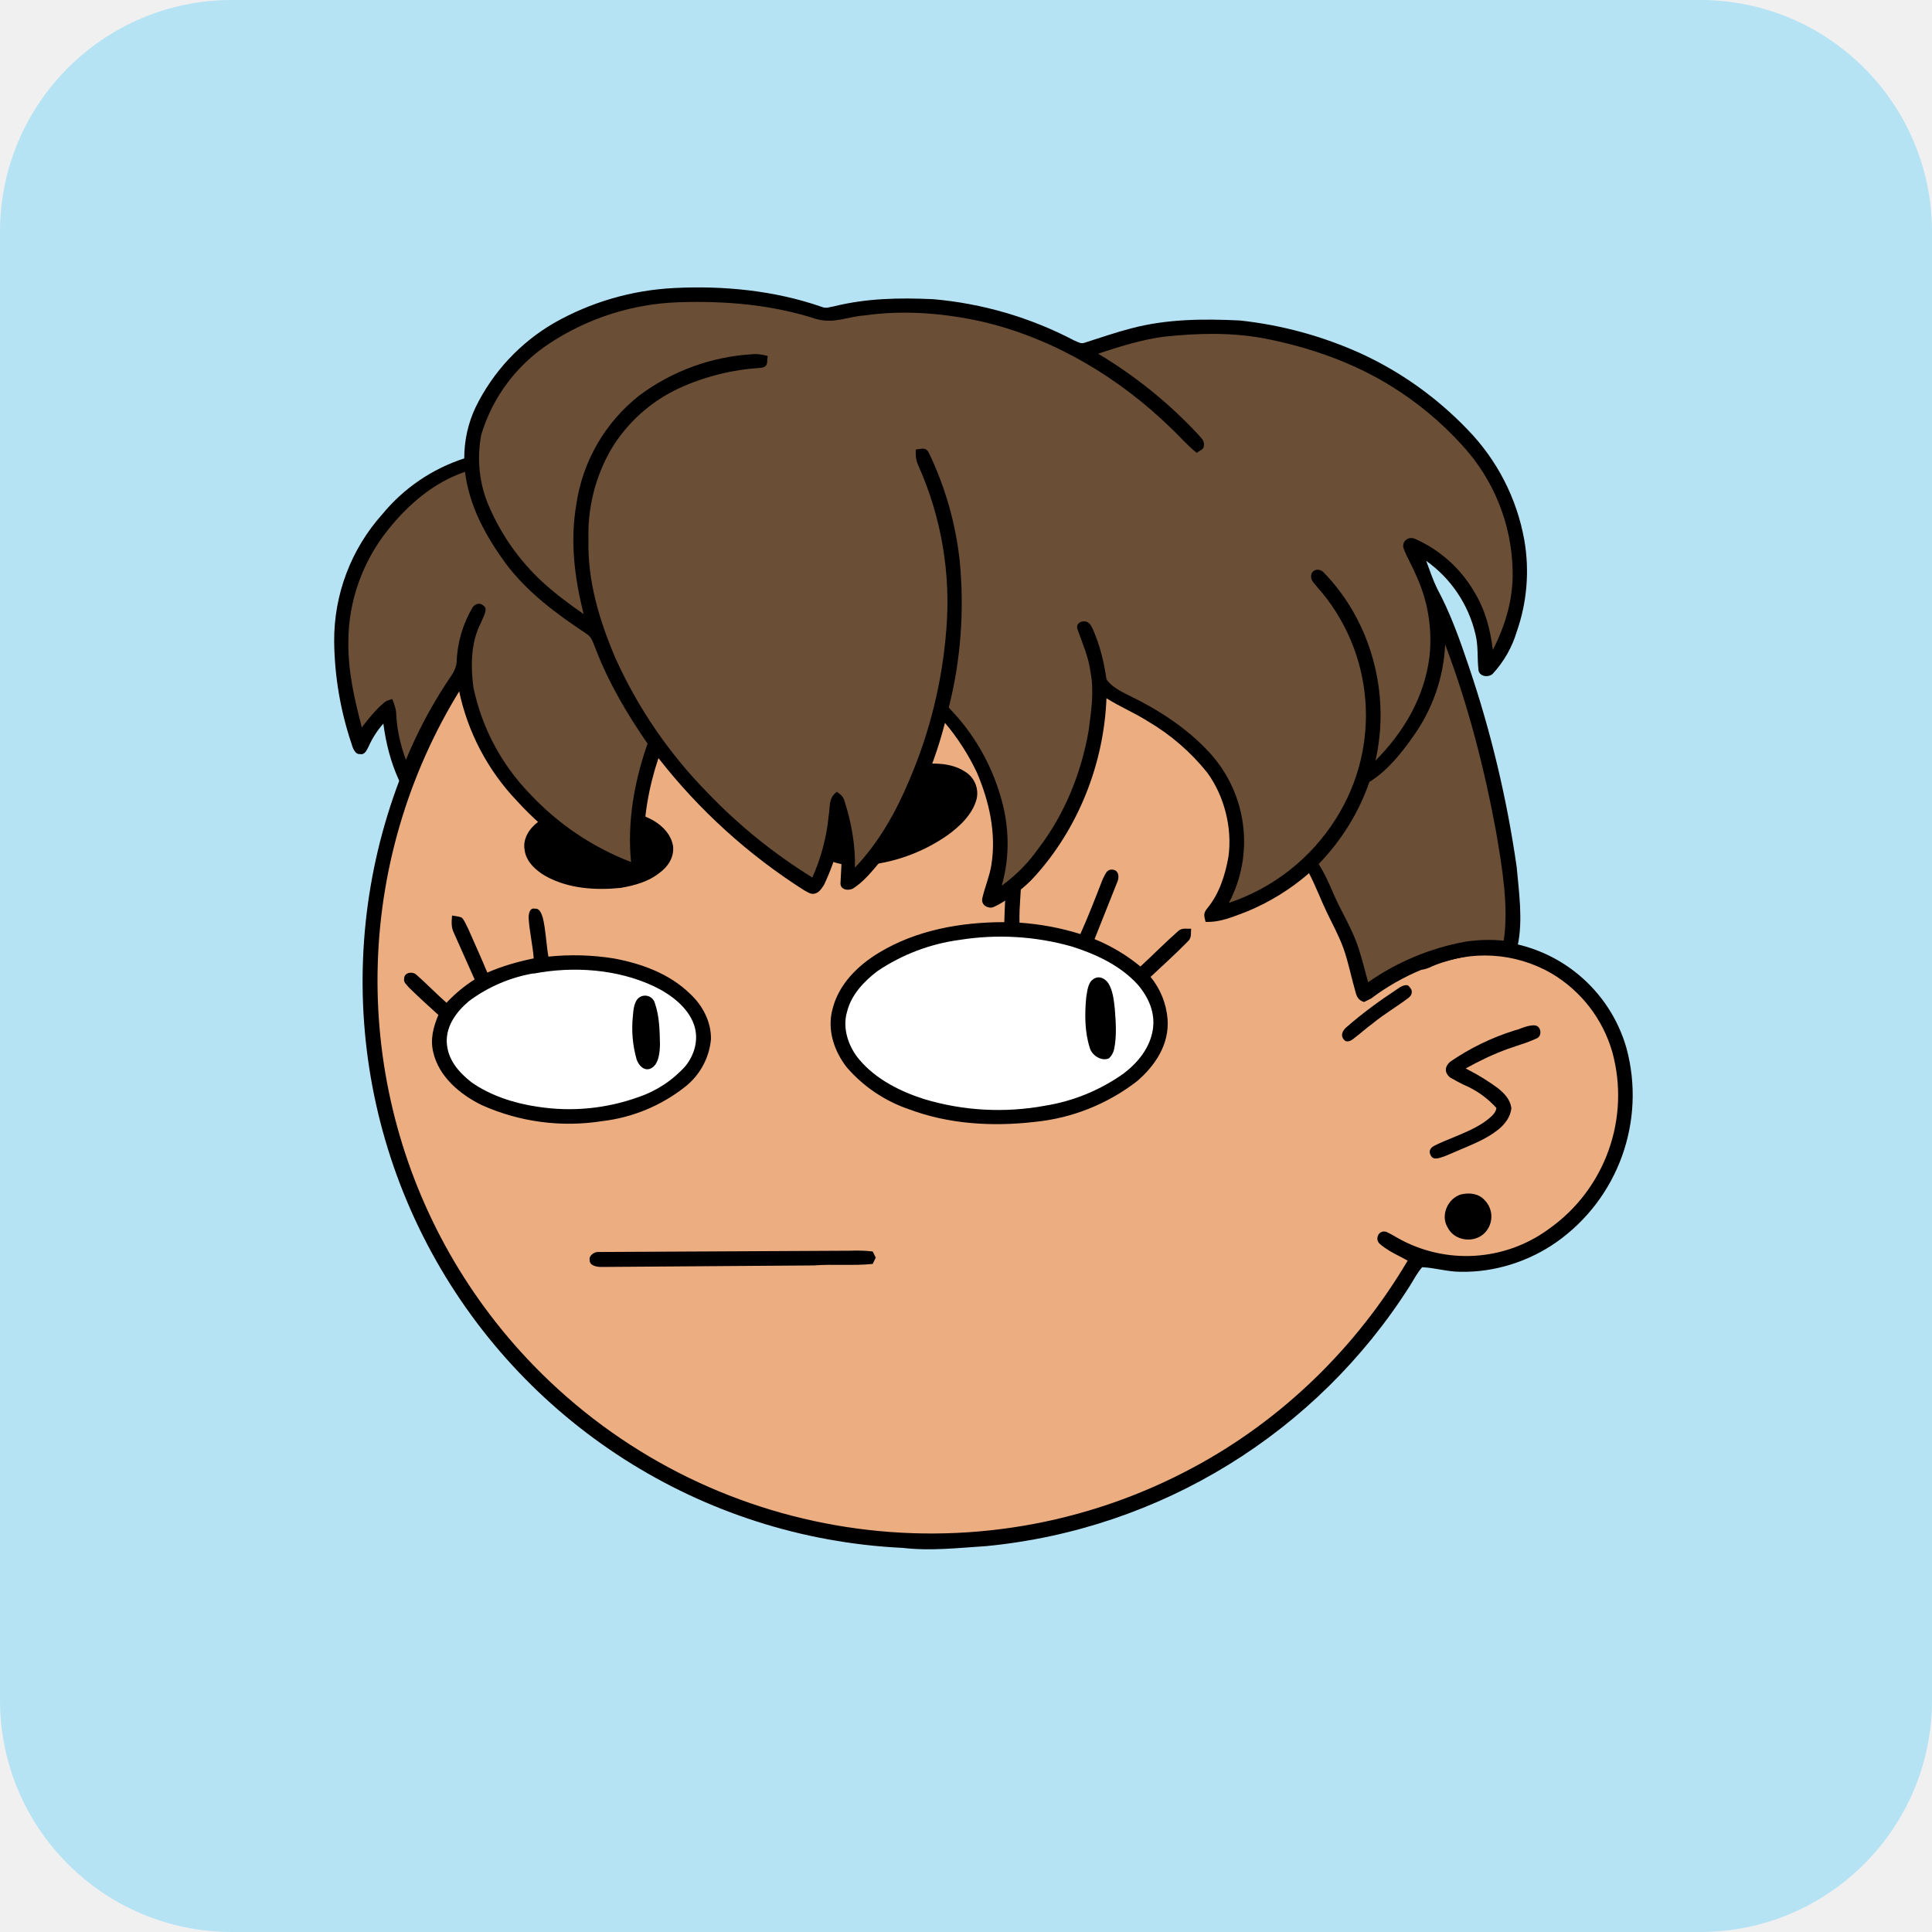
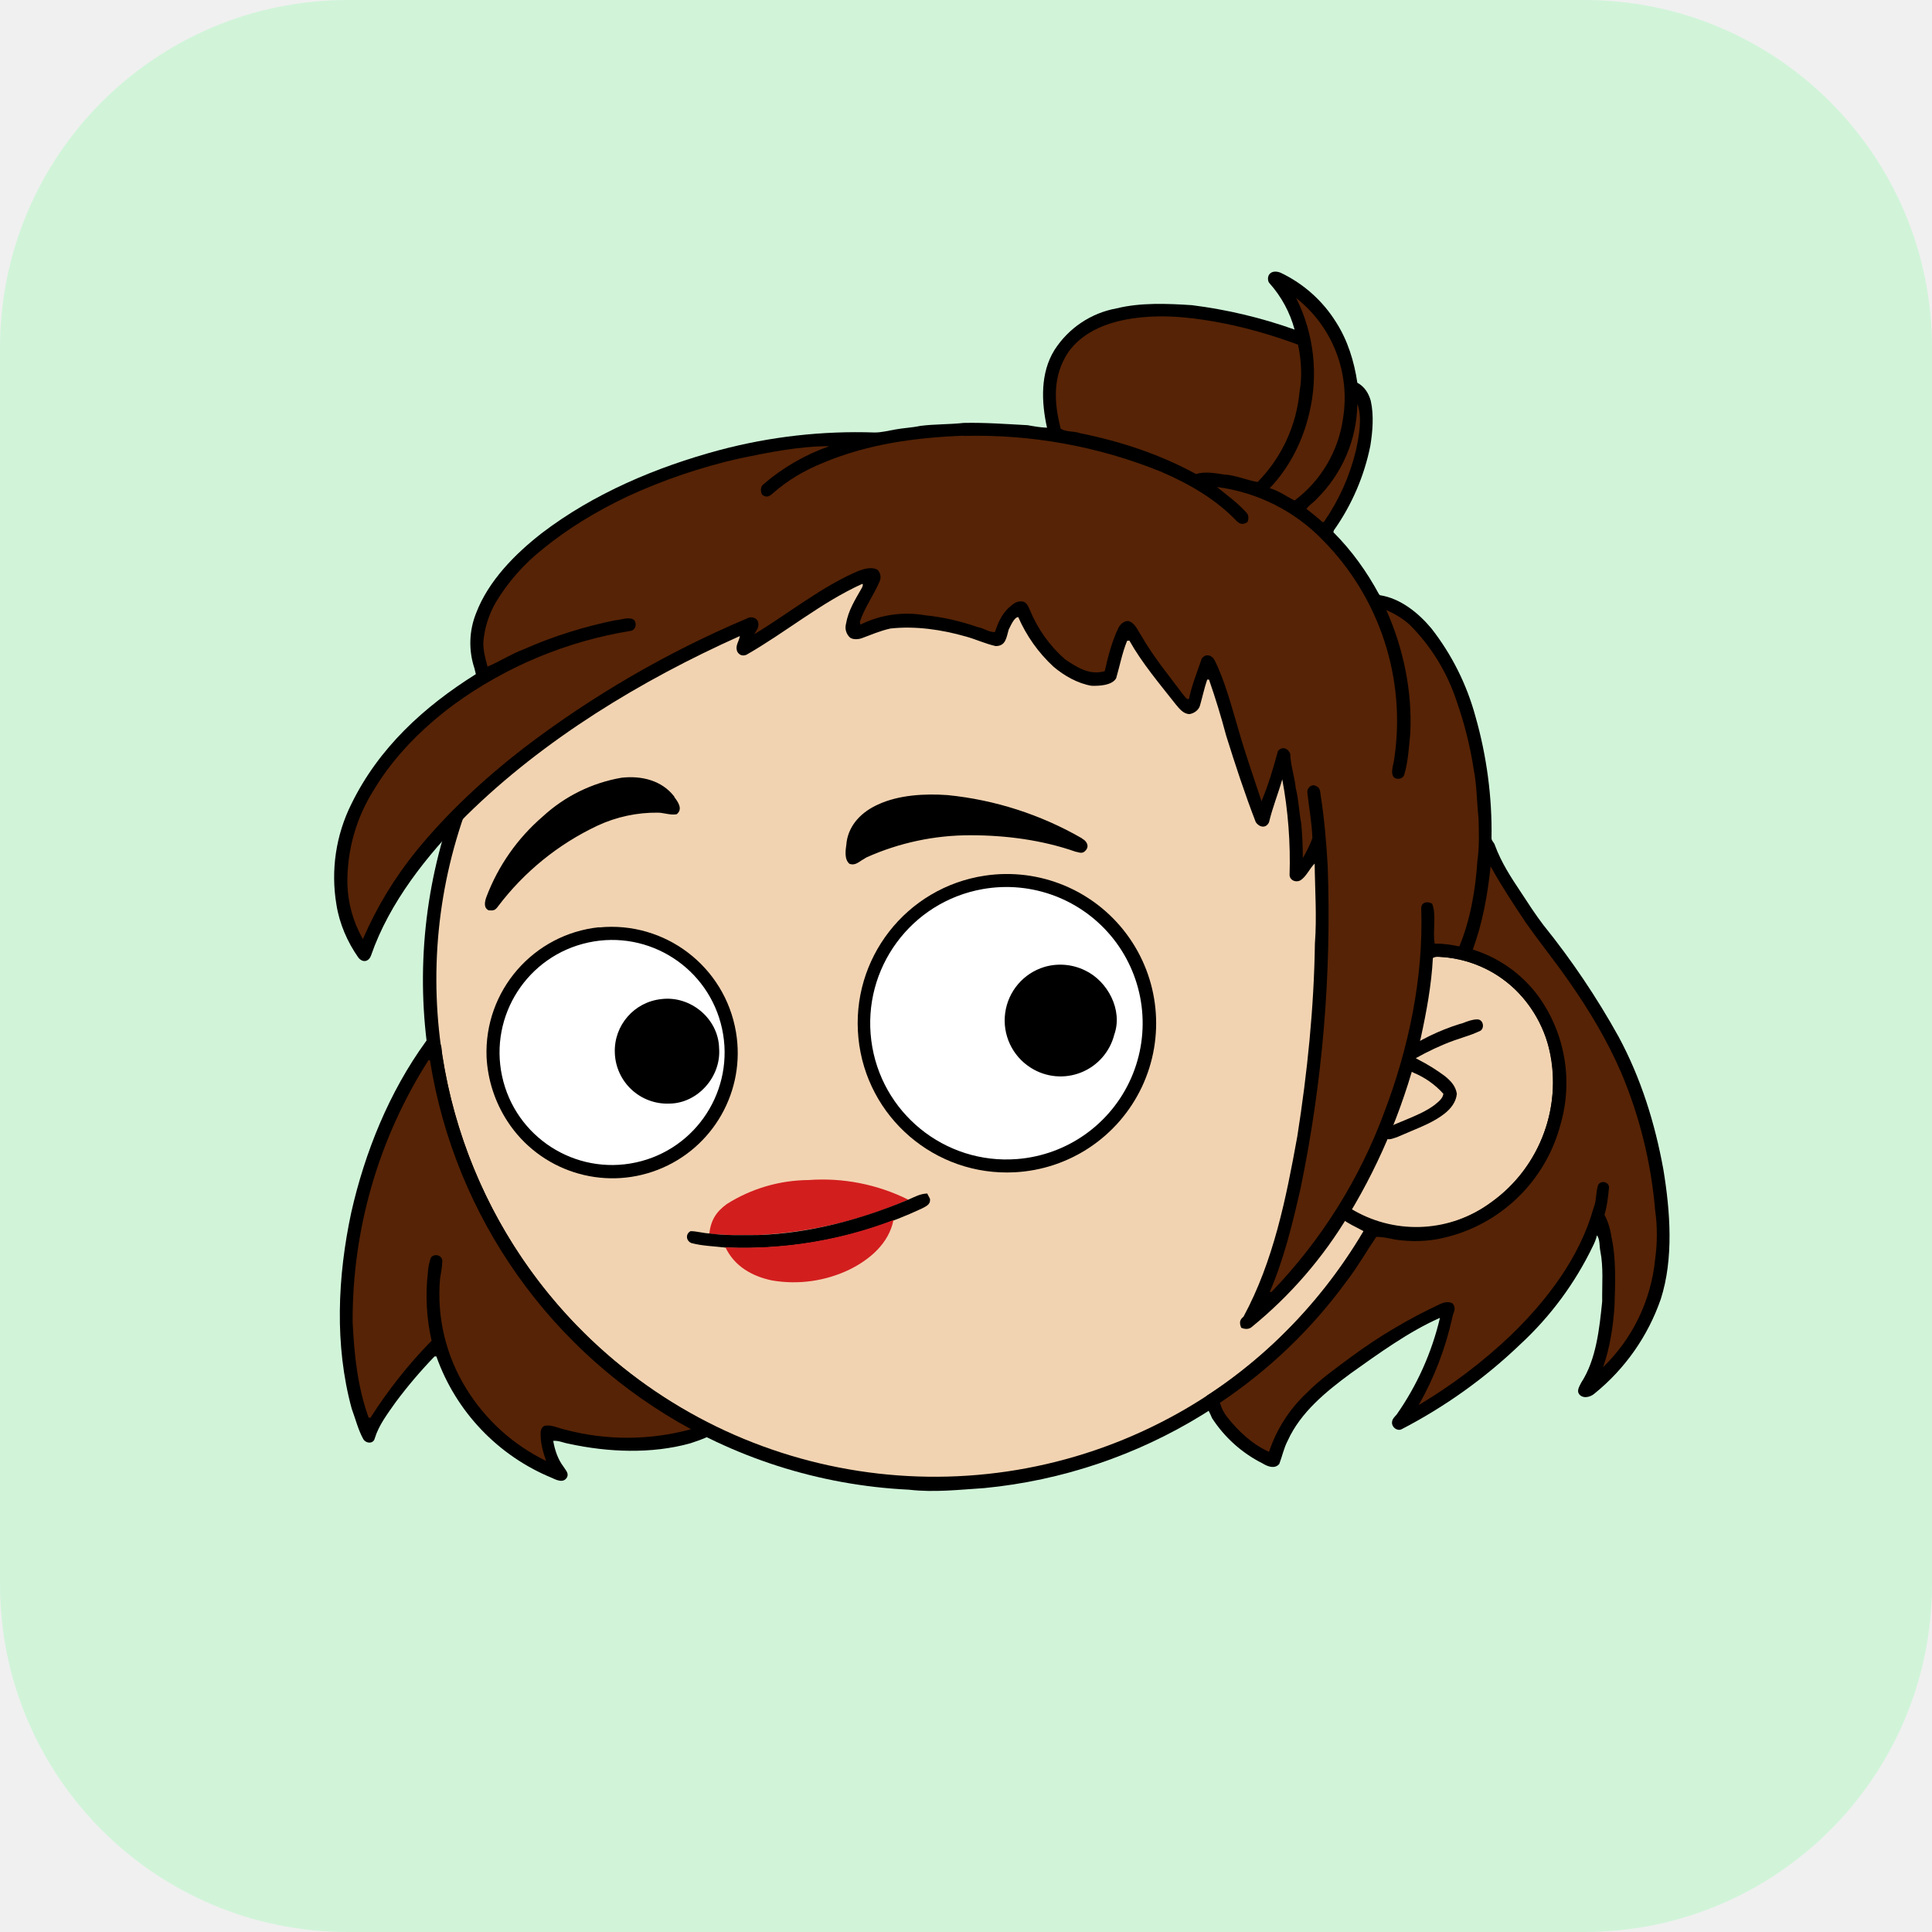
<svg xmlns="http://www.w3.org/2000/svg" viewBox="0 0 762 762" fill="none" shape-rendering="auto">
  <mask id="viewboxMask">
-     <rect width="762" height="762" rx="91.44" ry="91.44" x="0" y="0" fill="#fff" />
+     <rect width="762" height="762" rx="137.16" ry="137.16" x="0" y="0" fill="#fff" />
  </mask>
  <g mask="url(#viewboxMask)">
-     <rect fill="#b6e3f4" width="762" height="762" x="0" y="0" />
-     <path d="M396 164.8a224.8 224.8 0 0 1 104.8 42.4c6.2 4.9 12.5 9.4 18 15a225.4 225.4 0 0 1 71.8 149 58.5 58.5 0 0 1 50.9 42.2 71 71 0 0 1-27.6 76.5c-11 7.7-24.5 12-38 11.7-5 0-10-1.6-15-1.8-1.9 2.2-3.3 4.9-4.8 7.3A223.3 223.3 0 0 1 389 609.8c-11 .7-21.9 2-33 .7a223.7 223.7 0 0 1-178.8-342.3A223.4 223.4 0 0 1 352 163.5c14.6-1.4 29.4-.3 44 1.3Z" fill="#000" />
-     <path fill-rule="evenodd" clip-rule="evenodd" d="M498.8 213.2A216 216 0 0 0 363 169c-13-.2-26.2 1.6-39 4a218 218 0 0 0-113.6 365.5 218.5 218.5 0 0 0 260.4 40.2c35-18.8 64.2-47.3 84.4-81.5l-3-1.6c-2.8-1.4-5.7-3-8-5-2.2-2-.3-5.8 2.7-4.7 1.5.7 3 1.6 4.4 2.4a55 55 0 0 0 59.6-3.6 64.5 64.5 0 0 0 25-69.8 53.1 53.1 0 0 0-24-31 52.6 52.6 0 0 0-47-2.8c-1.6.8-3.4 1.5-5 1.3-2.5-.2-2.8-4.2-.6-5.2 8-4 16.5-5.6 25.4-6.4a217 217 0 0 0-72-146.4c-4.4-4-8.7-8.1-13.9-11.3Zm107.6 196.2c2-1.2 1.3-5.1-1.4-5-2 0-4.2.8-6.2 1.6l-1.4.4a95.1 95.1 0 0 0-25.5 12.4c-2.2 2-2.2 4.4.1 6.2a92 92 0 0 0 5.2 2.8 36 36 0 0 1 13 9.2c-.2 1.9-2 3.4-3.4 4.5l-.2.2c-3.9 3-8.8 5-13.6 7-2.5 1-4.9 2-7.1 3.1-1.7.8-2.6 2.2-1.6 3.9 1 2 3.2 1.1 5 .5l.6-.2 5.4-2.3c5.4-2.3 11-4.5 15.4-8 2.7-2.1 5.1-5.1 5.4-8.7-.5-3.4-2.7-5.7-5.3-7.8a83 83 0 0 0-11.6-7.2l-1.1-.6c5.4-3 10.8-5.6 16.6-7.7l5-1.7a52 52 0 0 0 6.7-2.6Z" fill="#ecad80" />
-     <g transform="translate(-161 -83)">
-       <path d="M561.9 423.3c1.8.4 1.9 1.9 2 3.5 0 6.7-1 13.4-.8 20.1 8.3.6 16 2 24 4.5 3.2-7.1 6-14.4 8.8-21.6 1-1.8 1.5-4.1 4-3.8 2.4.3 2.6 3 1.8 4.8l-9 22.6a69.9 69.9 0 0 1 18.1 10.8c5-4.6 9.7-9.4 14.7-13.8 1.6-1.6 3.3-1 5.3-1.1-.2 2 .3 3.6-1.4 5.1-4.7 4.8-9.7 9.3-14.6 13.9a30 30 0 0 1 6.7 16.7c.7 9.9-4.8 18.2-12 24.4a78.6 78.6 0 0 1-40.5 16.1c-16.6 1.9-33.8.9-49.5-5A56.4 56.4 0 0 1 495 504c-5-6.4-7.8-14.7-5.7-22.8 2.4-9.9 9.9-17.3 18.3-22.4 14.8-9 32.4-12.1 49.5-12.1.2-6.6.5-13.2 1.1-19.7 0-2 1.2-4.3 3.6-3.7ZM372 441.4c2-.2 2.6 2.2 3.1 3.6 1.2 5 1.3 10.2 2.2 15.3a99 99 0 0 1 25.7.7c10.9 2 22 6 30.1 13.9 5 4.6 8.5 11.2 8.3 18.1a27 27 0 0 1-10 18.5 65 65 0 0 1-33 13.7 84 84 0 0 1-47.3-6.3c-8.5-4.1-17-11.2-19.2-20.8-1.3-5.2 0-10 2-14.8-3.9-3.5-7.7-7-11.5-10.7-.8-1-2.4-2.2-2-3.6 0-2.6 3.5-3 5-1.4 4 3.5 7.7 7.4 11.7 10.9 3.4-3.6 7-6.6 11.1-9.2l-8.2-18.4c-1.1-2.2-.9-4.4-.7-6.8 1.2.2 2.6.3 3.8.8 1.2 1.2 1.8 3 2.6 4.5 2.5 5.7 5.1 11.4 7.5 17.2 6-2.6 12-4.3 18.3-5.6-.4-5.4-1.7-10.6-2-16 0-1.6.4-4.1 2.5-3.6Z" fill="#000" />
-       <path d="M539.5 453.7a103 103 0 0 1 44.2 2.6c9.5 3 19.2 7.5 26 15 4.3 5 7 11.1 6 17.7-1.1 7.2-5.8 13-11.4 17.3a73.5 73.5 0 0 1-31.1 12.8 101.6 101.6 0 0 1-47.7-2.6c-9.4-3-19-7.8-25.5-15.5-4.3-5-6.9-12.4-4.9-19 1.6-6.6 6.7-12 12-16a76 76 0 0 1 32.4-12.3ZM371.5 467c15.6-3 33-1.8 47.4 5 6.4 3 13.4 8.2 15.8 15.1 2 5.7.3 11.8-3.3 16.3a43.5 43.5 0 0 1-18.6 12.3 80.5 80.5 0 0 1-39.8 3.8c-9-1.3-18.4-4.3-26-9.6-5.1-4-9.5-9-9.8-15.9-.2-6.6 3.9-12 8.7-16.1a59.4 59.4 0 0 1 25.6-11Z" fill="#fff" />
-       <path d="M592.2 469.2c2.2-1.6 4.7-.3 6 1.7 1.8 3 2.1 6.6 2.5 10.1.4 5.2.8 10.7-.3 15.9-.3 1.3-1 2.6-2 3.5-3 1.4-6.9-1.3-7.6-4.2-2-6.2-2-13.2-1.4-19.7.4-2.3.6-5.9 2.8-7.3ZM413.3 476.3a4 4 0 0 1 6 2.4c1.8 5.1 1.9 11 2 16.3-.1 3.1-.4 8-3.8 9.5-2.6 1-4.6-1.4-5.4-3.6a45.1 45.1 0 0 1-1.5-17c.2-2.3.4-6.2 2.7-7.6Z" fill="#000" />
-     </g>
-     <g transform="translate(-161 -83)">
-       <path d="M523.2 384.4c6.2-.5 13.1-.6 18.5 3a10 10 0 0 1 4.5 10.7c-1.6 6.1-6.7 10.9-11.6 14.4a67.6 67.6 0 0 1-30.6 11.6c-5.6.5-12.5.4-17.5-2.6a10.2 10.2 0 0 1-5.2-10.3c1-5.8 5.5-10.5 10-14 9.1-7 20.5-11.3 32-12.8ZM392.2 401.2a47 47 0 0 1 26.3 5.3c3.9 2.2 7.4 5.9 8 10.5.3 4.2-2 7.8-5.3 10.2-4.5 3.6-9.8 5-15.4 6-10 1-20.6.3-29.5-4.6-3.9-2.2-7.9-5.8-8.4-10.5-.8-4.3 2-8.5 5.3-10.9a36 36 0 0 1 19-6Z" fill="#000" />
-     </g>
-     <g transform="translate(-161 -83)">
-       <path d="M496 576.3c3-.1 6.1-.1 9.2.3l1.2 2.4-1.2 2.5c-7.7.8-15.5 0-23.2.6l-84 .6c-1.7 0-4.6-.6-4.4-2.7-.5-1.7 1.8-3.3 3.3-3.2l99-.5Z" fill="#000" />
-     </g>
-     <g transform="translate(-161 -83)" />
-     <g transform="translate(-161 -83)" />
-     <g transform="translate(-161 -83)">
-       <g fill="#000">
-         <path d="M427 196.6c19.4-1 39.6 1 58 7.4 1.8.8 3.2.1 5-.2 13-3.2 25.8-3.4 39-2.8a147 147 0 0 1 55.7 16.3c1.5.6 2.7 1.5 4.3.8 6-1.9 12-4 18.2-5.6 14-3.7 28.4-3.8 42.8-3.1a156 156 0 0 1 47.7 13c15.7 7.2 30 17.4 42 29.9a83.5 83.5 0 0 1 22.5 43.7 72 72 0 0 1-3 36.2 42.2 42.2 0 0 1-9.5 16.6c-1.8 1.6-5.5 1-5.6-1.8-.5-4.7 0-9.3-1.2-14a49.3 49.3 0 0 0-19.4-28.8c1.4 3.7 2.6 7.4 4.3 10.9 5.2 9.6 9 20.3 12.5 30.7a440 440 0 0 1 18.9 79.2c.9 10 2.5 21 .4 30.9-.4 2-1.2 4.1-3.6 4.2-4-.2-7.9-1.2-12-.6a89.7 89.7 0 0 0-42.2 17.3l-2.8 1.4c-2-.6-2.8-1.8-3.3-3.7-1.7-5.8-2.8-11.7-4.8-17.4-1.8-5-4.3-9.5-6.6-14.3-2.4-5-4.4-10.4-7-15.4a89.6 89.6 0 0 1-24.7 15.2c-5.4 2-10.2 4.2-16.1 4-.6-2.3-1-3.4.7-5.4 4.7-5.7 7-13 8.3-20.2 1.6-11.4-1.6-24-8.3-33.2a85.3 85.3 0 0 0-23.6-20.4c-5.2-3.3-11-5.7-16.2-9-1 25.8-11.1 51.4-28.5 70.5-4 4.4-9 8-14.1 10.9-1.1.5-2.5 1.5-3.7 1.1-2-.3-3.2-2-2.6-3.9 1-4.3 2.8-8.4 3.5-12.8 2-12.5-.8-25-5.7-36.5a90.3 90.3 0 0 0-12.6-19.6A163 163 0 0 1 508 423c-3.1 3.7-6.4 7.8-10.5 10.4-2 1.1-5.2.5-5-2.2.2-5.6 1-10.8-.5-16.2a84.5 84.5 0 0 1-6 17c-1 1.5-2 3.2-3.9 3.5-1.4.3-2.8-.8-4-1.4-22-14-41.4-31.6-57.4-52.1-3.9 11.6-6 23.9-5.8 36.1 0 3.5 1.4 7.3.8 10.7-2.2 2-5 .7-7.4 0A114.1 114.1 0 0 1 365 399a89.4 89.4 0 0 1-23-43.8c-6 9.5-11.6 19.5-15.7 30-1.1 2.6-1.2 7.1-4.4 7.8-1.5.8-3-1.2-3.6-2.4-3.2-7-5.1-14.5-6.1-22.2a34.8 34.8 0 0 0-5.8 9c-.7 1.4-1.6 3.5-3.4 3-2 .3-3-2.7-3.4-4.2a130.8 130.8 0 0 1-6.8-40.2 74.5 74.5 0 0 1 19-50.2 69.6 69.6 0 0 1 32.3-22c0-7 1.5-13.9 4.5-20.2a78 78 0 0 1 30.9-33.2 106.4 106.4 0 0 1 47.5-13.8Z" />
-         <path d="M716.8 472.2c1.5 1.2 1.3 3.2-.2 4.3-4.6 3.5-9.6 6.4-14 10-2.6 1.9-4.9 4-7.3 5.8-1.1 1-3 2.2-4.2.8-1.6-1.8-.5-3.7 1-5 6.3-5.5 13-10.4 20-15 1-.8 3.7-2.4 4.7-1Z" />
+     <rect fill="#d1f4d9" width="762" height="762" x="0" y="0" />
+     <g transform="translate(38.1 38.1) scale(0.9)">
+       <path d="M396 164.8a224.8 224.8 0 0 1 104.8 42.4c6.2 4.9 12.5 9.4 18 15a225.4 225.4 0 0 1 71.8 149 58.5 58.5 0 0 1 50.9 42.2 71 71 0 0 1-27.6 76.5c-11 7.7-24.5 12-38 11.7-5 0-10-1.6-15-1.8-1.9 2.2-3.3 4.9-4.8 7.3A223.3 223.3 0 0 1 389 609.8c-11 .7-21.9 2-33 .7a223.7 223.7 0 0 1-178.8-342.3A223.4 223.4 0 0 1 352 163.5c14.6-1.4 29.4-.3 44 1.3Z" fill="#000" />
+       <path fill-rule="evenodd" clip-rule="evenodd" d="M498.8 213.2A216 216 0 0 0 363 169c-13-.2-26.2 1.6-39 4a218 218 0 0 0-113.6 365.5 218.5 218.5 0 0 0 260.4 40.2c35-18.8 64.2-47.3 84.4-81.5l-3-1.6c-2.8-1.4-5.7-3-8-5-2.2-2-.3-5.8 2.7-4.7 1.5.7 3 1.6 4.4 2.4a55 55 0 0 0 59.6-3.6 64.5 64.5 0 0 0 25-69.8 53.1 53.1 0 0 0-24-31 52.6 52.6 0 0 0-47-2.8c-1.6.8-3.4 1.5-5 1.3-2.5-.2-2.8-4.2-.6-5.2 8-4 16.5-5.6 25.4-6.4a217 217 0 0 0-72-146.4c-4.4-4-8.7-8.1-13.9-11.3Zm107.6 196.2c2-1.2 1.3-5.1-1.4-5-2 0-4.2.8-6.2 1.6l-1.4.4a95.1 95.1 0 0 0-25.5 12.4c-2.2 2-2.2 4.4.1 6.2a92 92 0 0 0 5.2 2.8 36 36 0 0 1 13 9.2c-.2 1.9-2 3.4-3.4 4.5l-.2.2c-3.9 3-8.8 5-13.6 7-2.5 1-4.9 2-7.1 3.1-1.7.8-2.6 2.2-1.6 3.9 1 2 3.2 1.1 5 .5l.6-.2 5.4-2.3c5.4-2.3 11-4.5 15.4-8 2.7-2.1 5.1-5.1 5.4-8.7-.5-3.4-2.7-5.7-5.3-7.8a83 83 0 0 0-11.6-7.2l-1.1-.6c5.4-3 10.8-5.6 16.6-7.7l5-1.7a52 52 0 0 0 6.7-2.6Z" fill="#f2d3b1" />
+       <g transform="translate(-161 -83)">
+         <path d="M550.3 424.4a65.4 65.4 0 1 1 13 130 65.4 65.4 0 0 1-13-130Z" fill="#000" />
+         <path d="M549.3 430.3a59.7 59.7 0 1 1 15.1 118.3 59.7 59.7 0 0 1-15.1-118.3Z" fill="#fff" />
+         <path d="M381.2 447.1a55.3 55.3 0 0 1 60 45.9A54.9 54.9 0 0 1 341 532a57 57 0 0 1-9.1-28 55.1 55.1 0 0 1 49.4-57Z" fill="#000" />
+         <path d="M376.5 453.7a49.3 49.3 0 1 1 20.8 96.4 49.3 49.3 0 0 1-20.8-96.4Z" fill="#fff" />
+         <path d="M576.4 464.4a24.7 24.7 0 0 1 17.7 1.5c10 4.7 16.7 17.4 12.9 28.1a24.3 24.3 0 0 1-36.6 14.6 24.5 24.5 0 0 1 6-44.2ZM408.5 478.5c12.7-1.6 25 8.5 25.3 21.5 1 12.4-9.3 24.2-21.8 24.3a23 23 0 0 1-23.9-22.3 22.8 22.8 0 0 1 20.4-23.5Z" fill="#000" />
      </g>
-       <g fill="#6a4e35">
-         <path d="M429 202.2c18.3-.6 36.7 1 54.2 6.7 7 1.8 12-1 18.8-1.5 15.5-2.2 31.7-.9 47 2.6 28 6.7 53.5 22 74 42 3.4 3.2 6.3 6.7 10 9.6 1-.8 2.8-1.3 2.8-2.7.4-2-1-3.1-2.2-4.5a179.6 179.6 0 0 0-39.5-31.9c8.5-2.8 17-5.5 25.9-6.7 13.3-1.4 26.5-1.8 39.8.7 17.4 3.4 34.8 9.4 49.9 18.8a130 130 0 0 1 27.9 23.2 75.2 75.2 0 0 1 20 49.5c.3 11-2.8 21.6-7.8 31.3-1-8-3-15.8-7.3-22.8a50.7 50.7 0 0 0-23.7-21.1c-2.4-.8-4.8 1-4.3 3.6 1.2 3.5 3.2 6.6 4.6 10a60.6 60.6 0 0 1 5.7 33c-2 16-10.1 29.7-21.3 41 6-26.2-1.6-54.8-20.3-74.1-1.4-1.6-3.9-1.7-4.9.3-.8 2.5.9 3.6 2.2 5.3a76.2 76.2 0 0 1 7.4 91.4 79.7 79.7 0 0 1-42.2 33.2 51.9 51.9 0 0 0-7.6-59.2c-9-9.8-20.2-17-32.2-22.8-2.9-1.4-6.8-3.5-8.5-6.2-1-6.9-2.6-13.5-5.4-19.8-.6-1.3-1.4-2.8-3-3-1.9-.2-3.6.9-3.1 2.9 2 5.6 4.4 11 5.2 17 1.5 7.8.3 15.2-.7 23-2.9 16.8-9.4 33-19.8 46.6a62.2 62.2 0 0 1-14.5 14.7c3.3-11.5 3-23.8-.5-35.3a83 83 0 0 0-20.4-34.9c4.8-19 6.2-38.6 4.3-58.1a131.2 131.2 0 0 0-12.2-42.5c-1.2-2.3-3-1.4-5.1-1.2-.1 2.3 0 4.2 1 6.3a132 132 0 0 1 11 65.2 187.3 187.3 0 0 1-14.6 59c-5.3 12.6-12 24.5-21.4 34.4.2-8.8-1.4-17.9-4.1-26.2-.5-2-1.6-2.6-3-3.7-3.5 2.4-2.6 6-3.3 9.7-.8 8.4-3 16.4-6.4 24.1a210 210 0 0 1-41.2-33.3 183.3 183.3 0 0 1-36.5-53.3c-6.3-14.8-11-30.3-10.6-46.5a67 67 0 0 1 9-35.9 61.3 61.3 0 0 1 26.8-24 90 90 0 0 1 32.1-8c3.2-.4 2.4-2.3 2.8-4.7-2-.5-3.8-.9-5.8-.7a82.6 82.6 0 0 0-45 16.4 66.9 66.9 0 0 0-24.7 42.9c-2.5 14.6-.7 28.9 2.9 43.2-5.8-4-11.4-8.2-16.5-12.9A87.6 87.6 0 0 1 354 283c-4-8.9-5-19-3.2-28.5a65.6 65.6 0 0 1 27.3-36.3 98.6 98.6 0 0 1 50.8-16Z" />
-         <path d="M344.4 269.1c1.7 13.5 8 25 15.8 35.8 8.7 11.7 20 20 32 28 2.4 1.4 2.7 3.8 3.8 6.2 5 13.1 12.4 25.6 20.4 37.2-5.2 14.8-8.1 31-6.5 46.7a107 107 0 0 1-40-27 85.2 85.2 0 0 1-22.2-42c-1.1-8.3-1-17.8 3-25.4.7-1.9 2-3.7 1.8-5.8-1.3-2-3.4-2.3-5-.4a45.2 45.2 0 0 0-6.4 21.7c-.2 3.3-2.6 6-4.3 8.7a182 182 0 0 0-15.7 29.9c-2.1-5.7-3.5-11.6-3.8-17.7 0-2.2-.8-4.3-1.6-6.3-1.2.4-2.4.6-3.4 1.6-3.2 2.7-6 6.2-8.6 9.6-2.9-11.2-5.5-22.2-5.3-33.9 0-16 5.7-31.6 15.6-44 8-10 18-18.7 30.4-22.9ZM731 337.1l.1.4c9 23.8 15.4 48.7 20 73.7 2.3 13.7 5 29 3 42.8a62 62 0 0 0-15.1.4 97.3 97.3 0 0 0-38.4 16c-1.2-4.4-2.3-8.8-3.7-13.2-2.4-7.6-6.9-14.6-10.1-22-1.7-4-3.4-7.8-5.7-11.4 9-9.4 15.7-20 20-32.4 7-4.3 12.6-11.3 17.3-18a67.7 67.7 0 0 0 12.6-36.3Z" />
+       <g transform="translate(-161 -83)">
+         <path d="M414.2 389.8c-5.5-7.2-14.5-9.3-23.2-8.3a68 68 0 0 0-34.5 17 87.2 87.2 0 0 0-24.7 35.3c-.7 2-1.3 4.7 1 5.8 2.1.2 2.9 0 4.1-1.7a117.4 117.4 0 0 1 43.6-35.4 61 61 0 0 1 26.5-5.7c1 0 2.1.2 3.2.4 1.7.3 3.3.6 5 .3 2.8-2.2.7-5.3-1-7.5v-.2ZM592.9 408.1a147.2 147.2 0 0 0-59-19c-10-.7-21.4-.1-30.6 4.2-6.8 3.1-12.4 8.5-13.6 16.2l-.1 1c-.4 2.8-1 6.7 1.3 8.7 2 .8 3.6-.3 5.2-1.4l2.3-1.4a111 111 0 0 1 45.6-9.7c15.5 0 31.4 2.1 46 7.2l.5.1c1.5.4 2.7.8 3.9-.6 1.8-1.9.5-4.2-1.5-5.2Z" fill="#000" />
      </g>
-     </g>
-     <g transform="translate(-161 -83)">
-       <path d="M737.2 554.1c3.4-.8 7-.4 9.4 2.3a9.2 9.2 0 0 1-.7 13.5c-4.3 3.5-11.5 2.3-14-2.9-2.8-4.7.1-11.3 5.3-12.9Z" fill="#000" />
+       <g transform="translate(-161 -83)">
+         <path d="M473 557.8a84.3 84.3 0 0 1 43.7 8.6 188.2 188.2 0 0 1-65.7 15.5c-7.2 0-14.3.2-21.5-.6.7-5.9 3-9.6 7.7-13a68 68 0 0 1 35.8-10.5Z" fill="#D31E1E" />
+         <path d="m525 563.7 1.2 2.3c.4 2.7-2 3.4-3.8 4.4a184 184 0 0 1-85.8 17c-5-.6-10.2-.7-15-2-2.3-1-2.6-4-.3-5.2 2.7 0 5.5.9 8.2 1 7.2 1 14.3.7 21.5.7 22.5-.8 45-6.8 65.7-15.5 2.8-1.2 5.2-2.6 8.3-2.7Z" fill="#000" />
+         <path d="M510.2 575.4c-2 10.1-10.3 17.2-19.2 21.6a56.4 56.4 0 0 1-34 4.8c-8.7-1.8-16.5-6.2-20.4-14.5a184 184 0 0 0 73.7-12Z" fill="#D31E1E" />
+       </g>
+       <g transform="translate(-161 -83)" />
+       <g transform="translate(-161 -83)" />
+       <g transform="translate(-161 -83)">
+         <path d="M675.4 160.4c1.2-1 3.1-.8 4.5-.2a57.8 57.8 0 0 1 24.3 21.7c5.1 8 7.9 17.1 9.3 26.5 3.2 1.7 5 4.7 5.9 8 1.4 6.4.8 13.3-.2 19.6a97.6 97.6 0 0 1-16 37.1l-.2.8c8 8 14.6 17.2 20 27.2l.4.4c9 1.4 16.8 7.7 22.5 14.5a109 109 0 0 1 19.4 38.8c4.9 17.2 7.3 35.3 7 53.1-.1 1.2 1.2 2 1.5 3.2 2.8 7.6 7 14 11.4 20.6 3.2 4.9 6.3 9.7 9.8 14.3a343.2 343.2 0 0 1 33 49c9.8 18.2 15.9 37.8 19.6 58.1 3 18.2 4.6 39-1.1 56.8a91.9 91.9 0 0 1-29.1 41.5c-1.8 1.6-5.2 2.4-6.8.1-1-1.6.3-3.4 1-4.9 6.6-10.1 8-23.8 9.2-35.6-.1-7.3.6-14.9-.8-22-.5-2.1-.1-5.2-1.5-7-.4 1.8-1 3.2-1.8 4.8a143 143 0 0 1-31.8 43 223.2 223.2 0 0 1-52 37.2c-2 1-4.4-1-4.2-3 0-1.4 1.1-2.4 2-3.4a123 123 0 0 0 19-42.4c-13.5 5.9-27.1 15.8-39.2 24.4-10.7 7.9-21.9 17-27.5 29.4-1.7 3.2-2.4 6.8-3.7 10.2-2 2.4-5.2 1.1-7.3-.2a56.7 56.7 0 0 1-22.2-19.9c-1-2.7-4-7-2.4-9.7 28.8-18.4 53-44.5 70-74 .7-2.5 3-2.8 5.1-2 16.3 5.1 34.2 2 48.2-7.7a65.3 65.3 0 0 0 28-62.7 55.5 55.5 0 0 0-16-31.7A51.3 51.3 0 0 0 749 460a4 4 0 0 0-2.4.5c-.6 11.7-2.8 23.6-5.3 35-6.4 27.2-17 53.5-31.5 77.4a187 187 0 0 1-42.7 49.4c-1.2 1-3.1.9-4.5.2-.8-2-.8-3.4 1-4.8 13.2-24.4 18.7-52 23.6-79.1 4.4-28 7.3-56.3 7.7-84.5.9-11.3 0-24.1-.1-35-2.2 2.1-3.6 5.7-6.3 7.4-2 1-4.5 0-4.7-2.3a196 196 0 0 0-3.2-42c-1.8 6.3-4.3 12.4-5.8 18.8-1.3 2.8-4.2 2.3-5.8 0-4.8-12.4-9-25.2-13-38a341 341 0 0 0-7.5-24.5h-.8c-1.3 3.8-2.1 7.7-3.2 11.5-.6 1.9-2.6 3.3-4.5 3.6-2.8 0-4.6-2.5-6.2-4.4-7-8.9-14.7-18-20.2-27.8l-1 .1c-2.2 5.4-3.2 11-4.8 16.4-1.8 3.2-7.6 3.4-10.8 3.3-6-1-12-4.4-16.7-8.4a65 65 0 0 1-15.4-21.7c-1.8 0-3.4 4-4.2 5.5-1 3.4-1.2 7.2-5.7 7.2-4.5-1-8.7-3-13.1-4.2-10.5-3-22-4.7-33-3.5-4.5 1-8.4 2.7-12.7 4.3-1.6.5-3.7.6-5-.3a6 6 0 0 1-1.8-6c1-5.9 4-10.6 6.9-15.7.3-.5.5-1 .5-1.8h-.4c-17.7 8-33.6 21.3-50.6 31-1.7.7-3.2.2-4.1-1.5-.9-2.6.8-4.2 1.2-6.7-43.3 19.4-86 45.3-119.9 78.7-17.2 17.4-33.6 37.9-41.7 61.2-1 2.9-3.7 3.4-5.6 1-4.8-6.8-8.3-14.9-9.6-23.2a72 72 0 0 1 6.6-44.2c12-24.5 31.7-42.5 54.5-56.8l-.6-2.5a35.1 35.1 0 0 1 .7-24.2c5.4-14.2 17.1-26 28.8-35.1 22.8-17.4 50.3-29 77.9-36.4a233 233 0 0 1 68-7.7c3 0 6-.8 8.9-1.3 3.7-.7 7.4-.8 11.1-1.6 6.3-.8 12.7-.6 19-1.3 9.3-.2 18.7.5 28 1 2.8.5 5.6 1 8.5 1.1-2.5-11.3-3-24 3.3-34.1a41 41 0 0 1 27.2-18.2c10.6-2.6 22.2-2.1 33-1.4a213 213 0 0 1 45 10.7 50 50 0 0 0-10.9-20.2c-1.1-1-1-3.5.2-4.4ZM310.9 497.1c1.6 1.7 1.2 3.7 1.6 5.9a218.6 218.6 0 0 0 115.6 160.8c2.5.8 3.2 4.8 1 6.3-2.6 1.4-5.4 2.2-8 3.1-17 4.7-35.9 3.9-53 .2-2.5-.4-4.5-1.5-7-1.3.7 4 2 8 4.5 11.3.9 1.5 2.4 2.8 1.6 4.6-1.5 2.7-4.4 1.4-6.5.4a90 90 0 0 1-50.8-53.3h-.8a206 206 0 0 0-17 20c-3.5 5-7.4 10-9.2 15.9-.6 2.6-4 2.3-5.1.2-2.2-4-3.4-8.9-5-13.2-7.6-27.8-6.2-58-.2-86 6-26.5 16.6-52.7 32.6-74.8 1.4-2.2 4.2-2.2 5.7 0Z" fill="#000" />
+         <g fill="#562306">
+           <path d="M686.6 171.2a55.8 55.8 0 0 1 20.6 53A54.4 54.4 0 0 1 686 260c-3.6-1.8-7-4.3-10.9-5.4 8.7-9.1 14.4-20.5 17.3-32.7a74 74 0 0 0-5.8-50.8Z" />
+           <path d="M650.9 181.6c12.5 2.2 24.7 5.7 36.6 10.1 1.4 6.5 1.9 13.9.7 20.4a65 65 0 0 1-18.4 39.8c-4.4-.7-10-3.1-14.8-3.3-3.9-.6-8.4-1.4-12.2-.2-16-8.7-33-14.3-50.8-17.9-2.7-1-6.1-.4-8.5-2-3-11.6-3.6-23.2 3.4-33.6 6-8.3 15.4-12.3 25.2-14.2 13-2.4 25.8-1.4 38.8.9ZM713.5 217.7l.1.2c2.1 6.1.6 14-.7 20.1a93 93 0 0 1-14 31.3l-.6.2c-2.3-2-4.7-4-7.1-5.8 1-1.6 3.4-3 4.8-4.7a59.6 59.6 0 0 0 17.5-41.2v-.1ZM541 231.7a215 215 0 0 1 86.5 15.7c12.3 5.3 24 12 33.3 21.8 1.6 1.4 3 1.3 4.6.2.5-1.5.6-3-.6-4.2-4.2-4.6-8.2-7.3-12.8-11.1a78.4 78.4 0 0 1 46.5 23.4 112.6 112.6 0 0 1 31.2 95.5c-.2 2.5-2 6.4-.1 8.4 1.6 1.1 4 .6 4.5-1.4 1.7-5.8 2-12 2.6-18 .9-18.5-3-37.1-10.5-54 3.8 1.7 7.2 3.7 10.3 6.5a85 85 0 0 1 20.5 33.4c3.4 9.7 6 20 7.5 30 1.4 7 1.3 14 2.1 21.1.2 6.3.4 12.8-.5 19-.8 12.5-3.1 25.9-7.9 37.4-3.5-.7-7.3-1.3-10.8-1.2-1-5.5.9-12.2-1.1-17.5-2.2-1.3-5-.6-4.8 2.3 1 30.2-5.5 61-16.2 89.1a226.6 226.6 0 0 1-49.3 78.6l-.9.2c6.2-14.4 10-30 13.5-45.4A589.9 589.9 0 0 0 700.5 420c-.6-10.4-1.5-20.8-3.1-31-.2-1.5-.2-3-1.7-3.7-2-1.4-4.3.5-4.1 2.7.7 6.6 2 13.4 2.2 20-1.1 3-2.6 6-4.2 8.7 0-5-.2-10.2-.7-15.2-1-5.2-1.1-10.4-2.4-15.5-.5-5.1-2.3-9.9-2.4-15-1-2.5-3.6-3.4-5.4-1.2-2 7.4-4.2 14.9-7.2 22-3.4-10.4-7-20.5-10-31-3-10-5.8-21.2-10.5-30.7-1.2-2.4-4-3.2-5.7-.8-2 5.9-4.3 11.5-5.6 17.7-1.1.4-1.9-1.4-2.6-2-6.4-8.6-13-16.5-18.3-25.8-1.6-2.3-2.8-5.8-5.8-6.4-1.9 0-3.4 1.5-4.2 3-2.9 6.1-4.5 12.4-6 19-6.7 1.9-12-1.6-17.4-5.2A57.9 57.9 0 0 1 570 308c-.8-1.8-1.5-3.8-3.9-3.8-2.5 0-3.9 1.6-5.6 3-3 3-4.5 6.5-5.8 10.4-2.2.4-5.2-1.8-7.5-2.1-7.5-2.6-15.2-4.4-23.1-5.2a46 46 0 0 0-28.4 4.1l-.2-1.3c2-6 6-11.6 8.5-17.3.9-1.9.7-3.6-.6-5.3-2.4-1.6-5.9-.6-8.4.3-16.1 6.8-30.7 18.7-45.8 27.8.9-1.6 2.1-2.8 1.8-4.8-.2-2.3-3-3.3-5-2.1a450.8 450.8 0 0 0-98.1 57c-16.9 13.1-33 28-46.5 44.5a165.5 165.5 0 0 0-23.7 39 51.4 51.4 0 0 1-6.8-24.3 75 75 0 0 1 11.8-41.4c8.8-14.6 21.3-27 34.9-37.1a180.7 180.7 0 0 1 77.7-32.3c2-.6 2.5-3 1.3-4.7-2.2-1.7-5.8 0-8.4.1-13.6 2.8-27.2 7-40 12.7-5.4 2-10.6 5.4-15.9 7.6-.9-3.5-2-7.3-1.8-11a42 42 0 0 1 5.4-17.1 87 87 0 0 1 20.6-23.4c11.2-9.2 24-16.8 37-23a248 248 0 0 1 49.1-16.7c13-2.7 26.3-5.4 39.5-5.4a90 90 0 0 0-29 16.8c-1.2 1-1.2 3-.5 4.4 1.7 1.4 3 1 4.6-.4 6.6-5.9 14.2-10.3 22.4-13.6 19.6-8.2 40.4-11 61.5-11.8Z" />
+           <path d="m771.9 420.3.1.2c4.7 8.5 9.8 16.2 15.2 24.3 6 8.6 12.6 16.7 18.6 25.3 9 12.8 17.2 26.4 23.4 40.8A197.8 197.8 0 0 1 844 571c1 7 1 14.4 0 21.5a76.2 76.2 0 0 1-22.8 47.3c3-8.6 4.4-17.8 5-26.8.3-10 .8-20.7-1.4-30.5a29 29 0 0 0-3-9.5c1.2-3.9 1.6-8 2-12-.1-2.5-3.7-3.2-4.8-1-1.1 3.4-.6 6.8-2 10.1-6 21.5-20.3 40.3-36.2 55.7a227.6 227.6 0 0 1-40.4 30.6 137.5 137.5 0 0 0 14.7-38.3c.3-2.1 1.8-3.6.5-5.8-1.1-1.5-4-1-5.5-.3a227.5 227.5 0 0 0-39.6 23.5c-6.7 5-13.4 9.7-19.3 15.7a62.2 62.2 0 0 0-16.4 25.7c-7.4-3.3-13.4-9-18.4-15.3a16.9 16.9 0 0 1-3.1-6.2 219.4 219.4 0 0 0 55.6-53.4c4.8-6.2 8.6-13 12.9-19.3 2.8 0 5.5.6 8.3 1.2 7 1 14 .9 20.9-.7a69 69 0 0 0 51.6-50 65 65 0 0 0-9.8-56 56.5 56.5 0 0 0-28.7-20.4c4.3-11.8 6.5-24 7.8-36.5ZM306.5 505.2l.5.2h.1A223.8 223.8 0 0 0 421.5 667a106.2 106.2 0 0 1-55.5.1c-2.4-.5-5.4-2-8-1.7-1.4 0-2.2 1.3-2.4 2.7-.2 4.5.9 8.6 2.4 12.8a84.4 84.4 0 0 1-35-31.7 78.4 78.4 0 0 1-11.5-48.1c.4-2.6 1-5.4 1-8-.2-2.5-3.6-3.2-5-1.3a22 22 0 0 0-1.3 6.3 89.4 89.4 0 0 0 1.6 30.1A207.6 207.6 0 0 0 281 662l-.8-.1c-4.9-13.7-6.3-27.5-7-41.9a211.8 211.8 0 0 1 33.3-114.8Z" />
+         </g>
+       </g>
+       <g transform="translate(-161 -83)" />
    </g>
  </g>
</svg>
